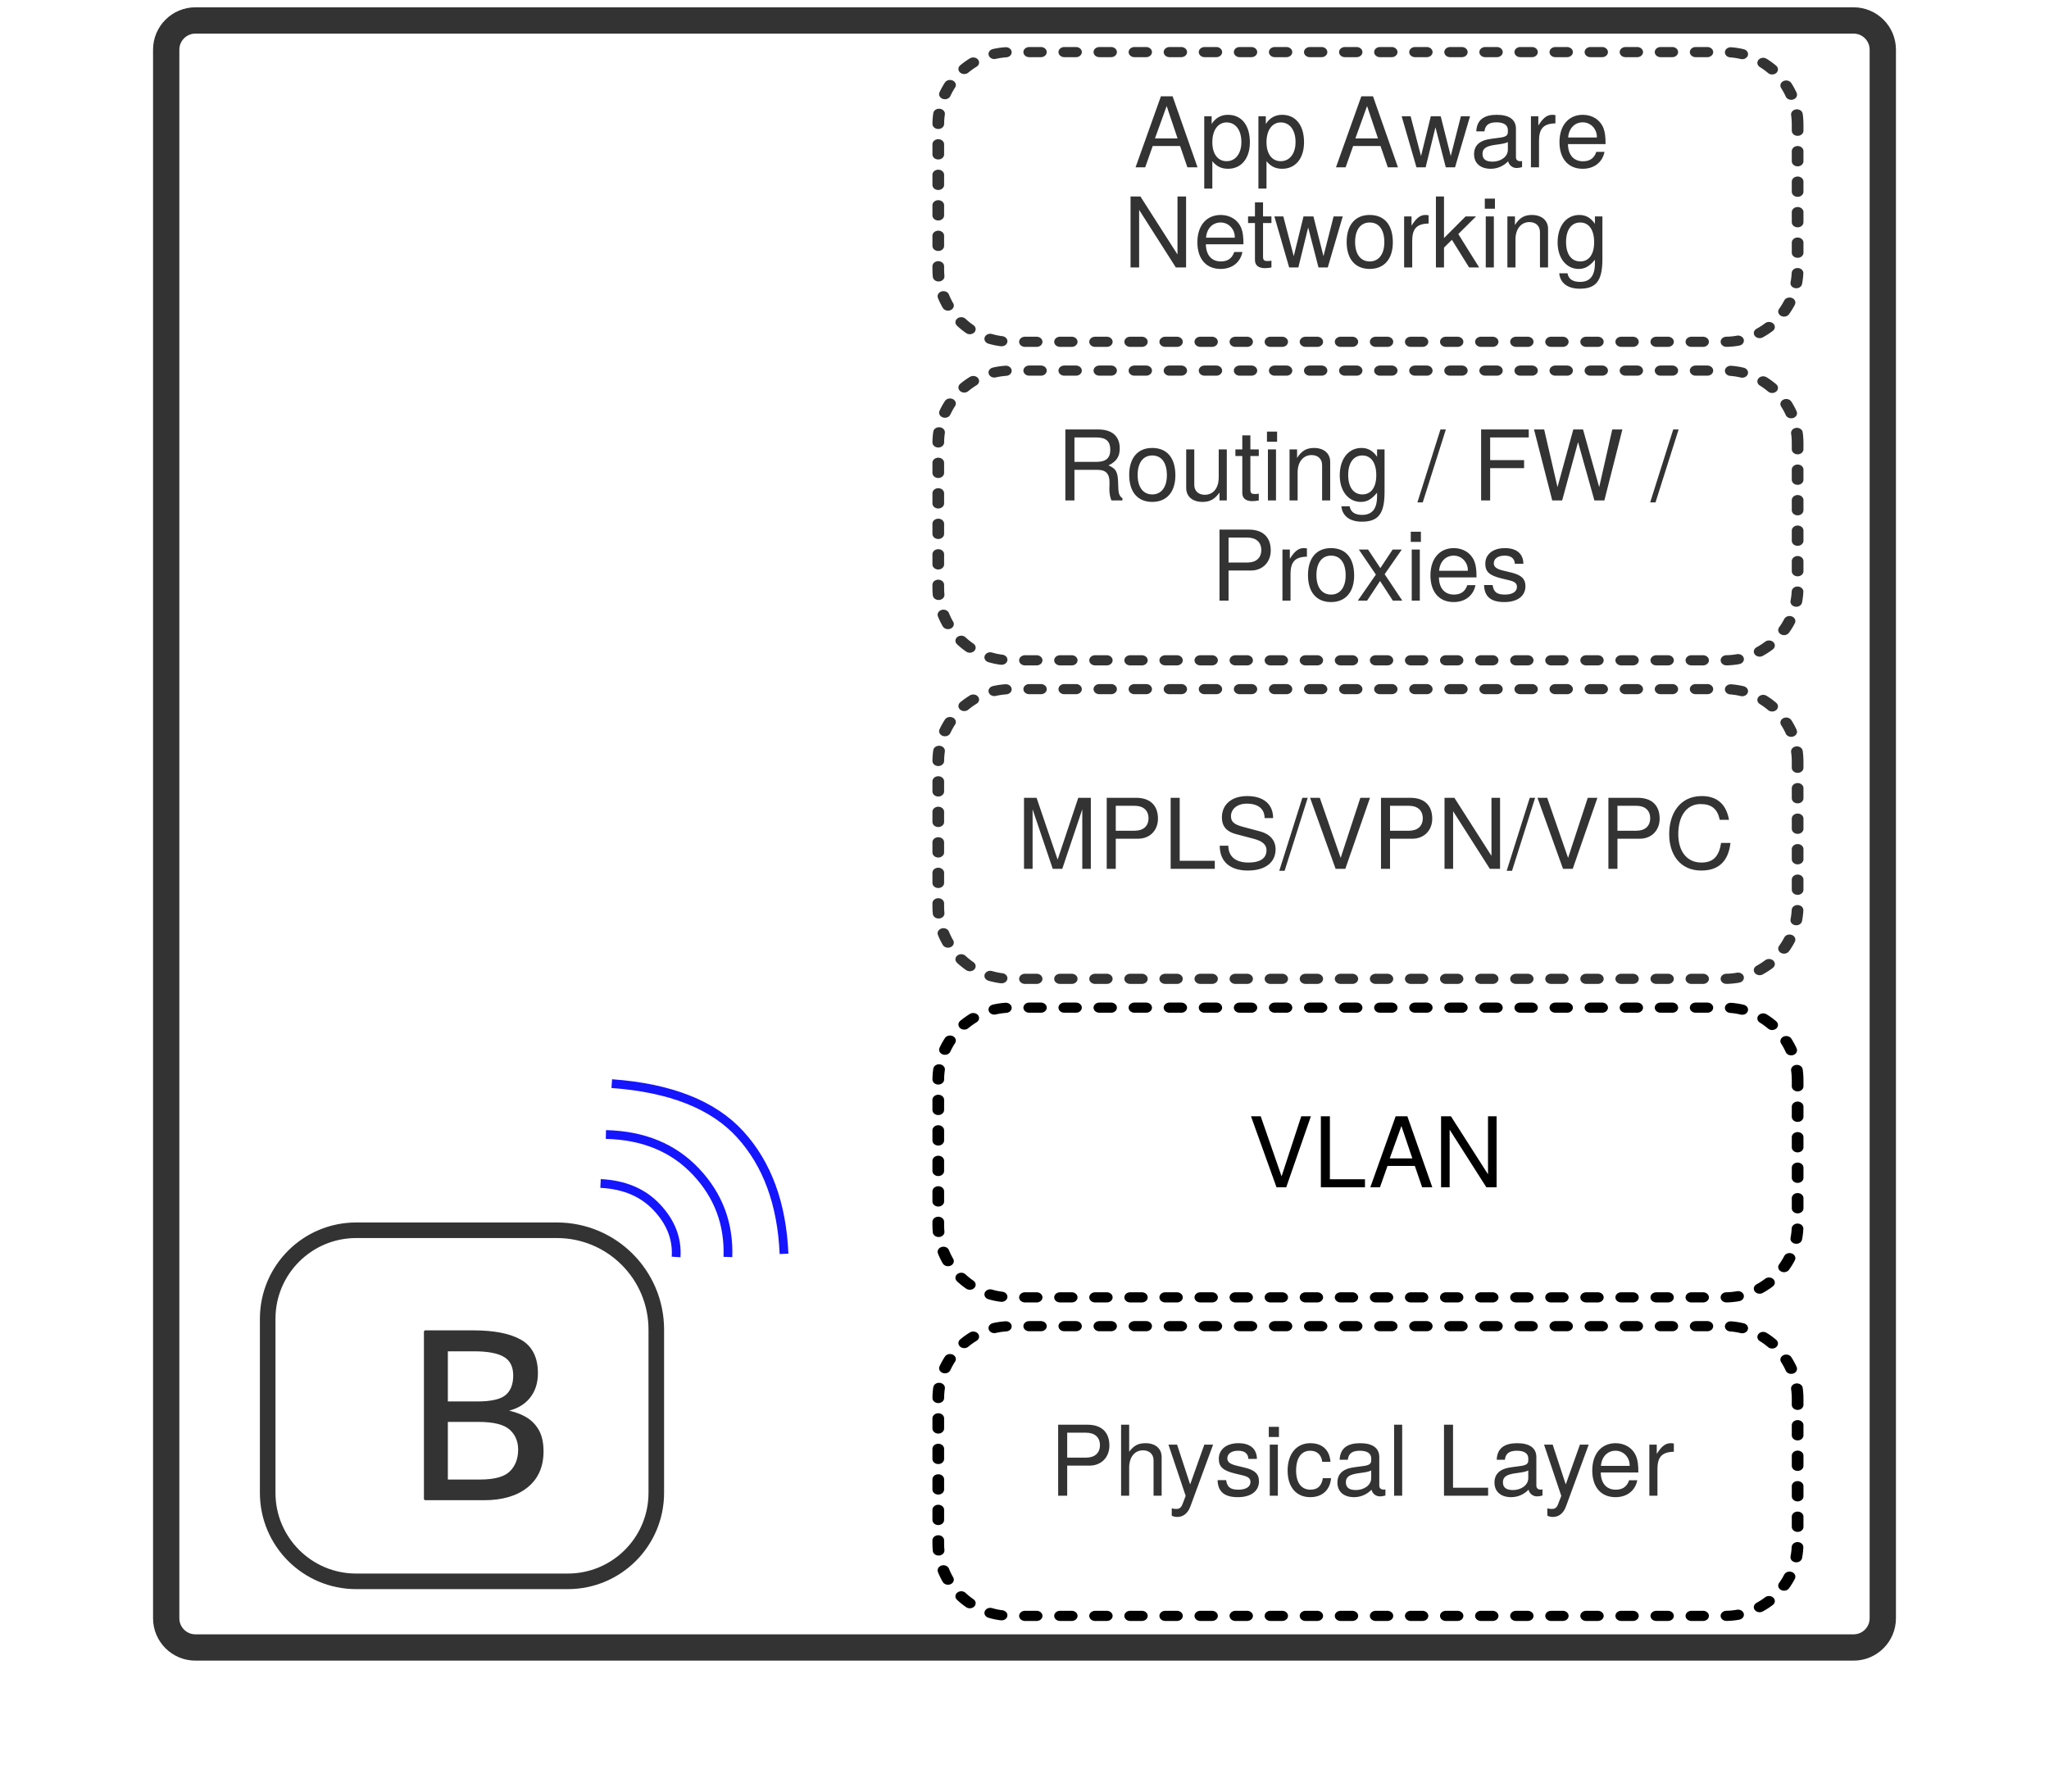
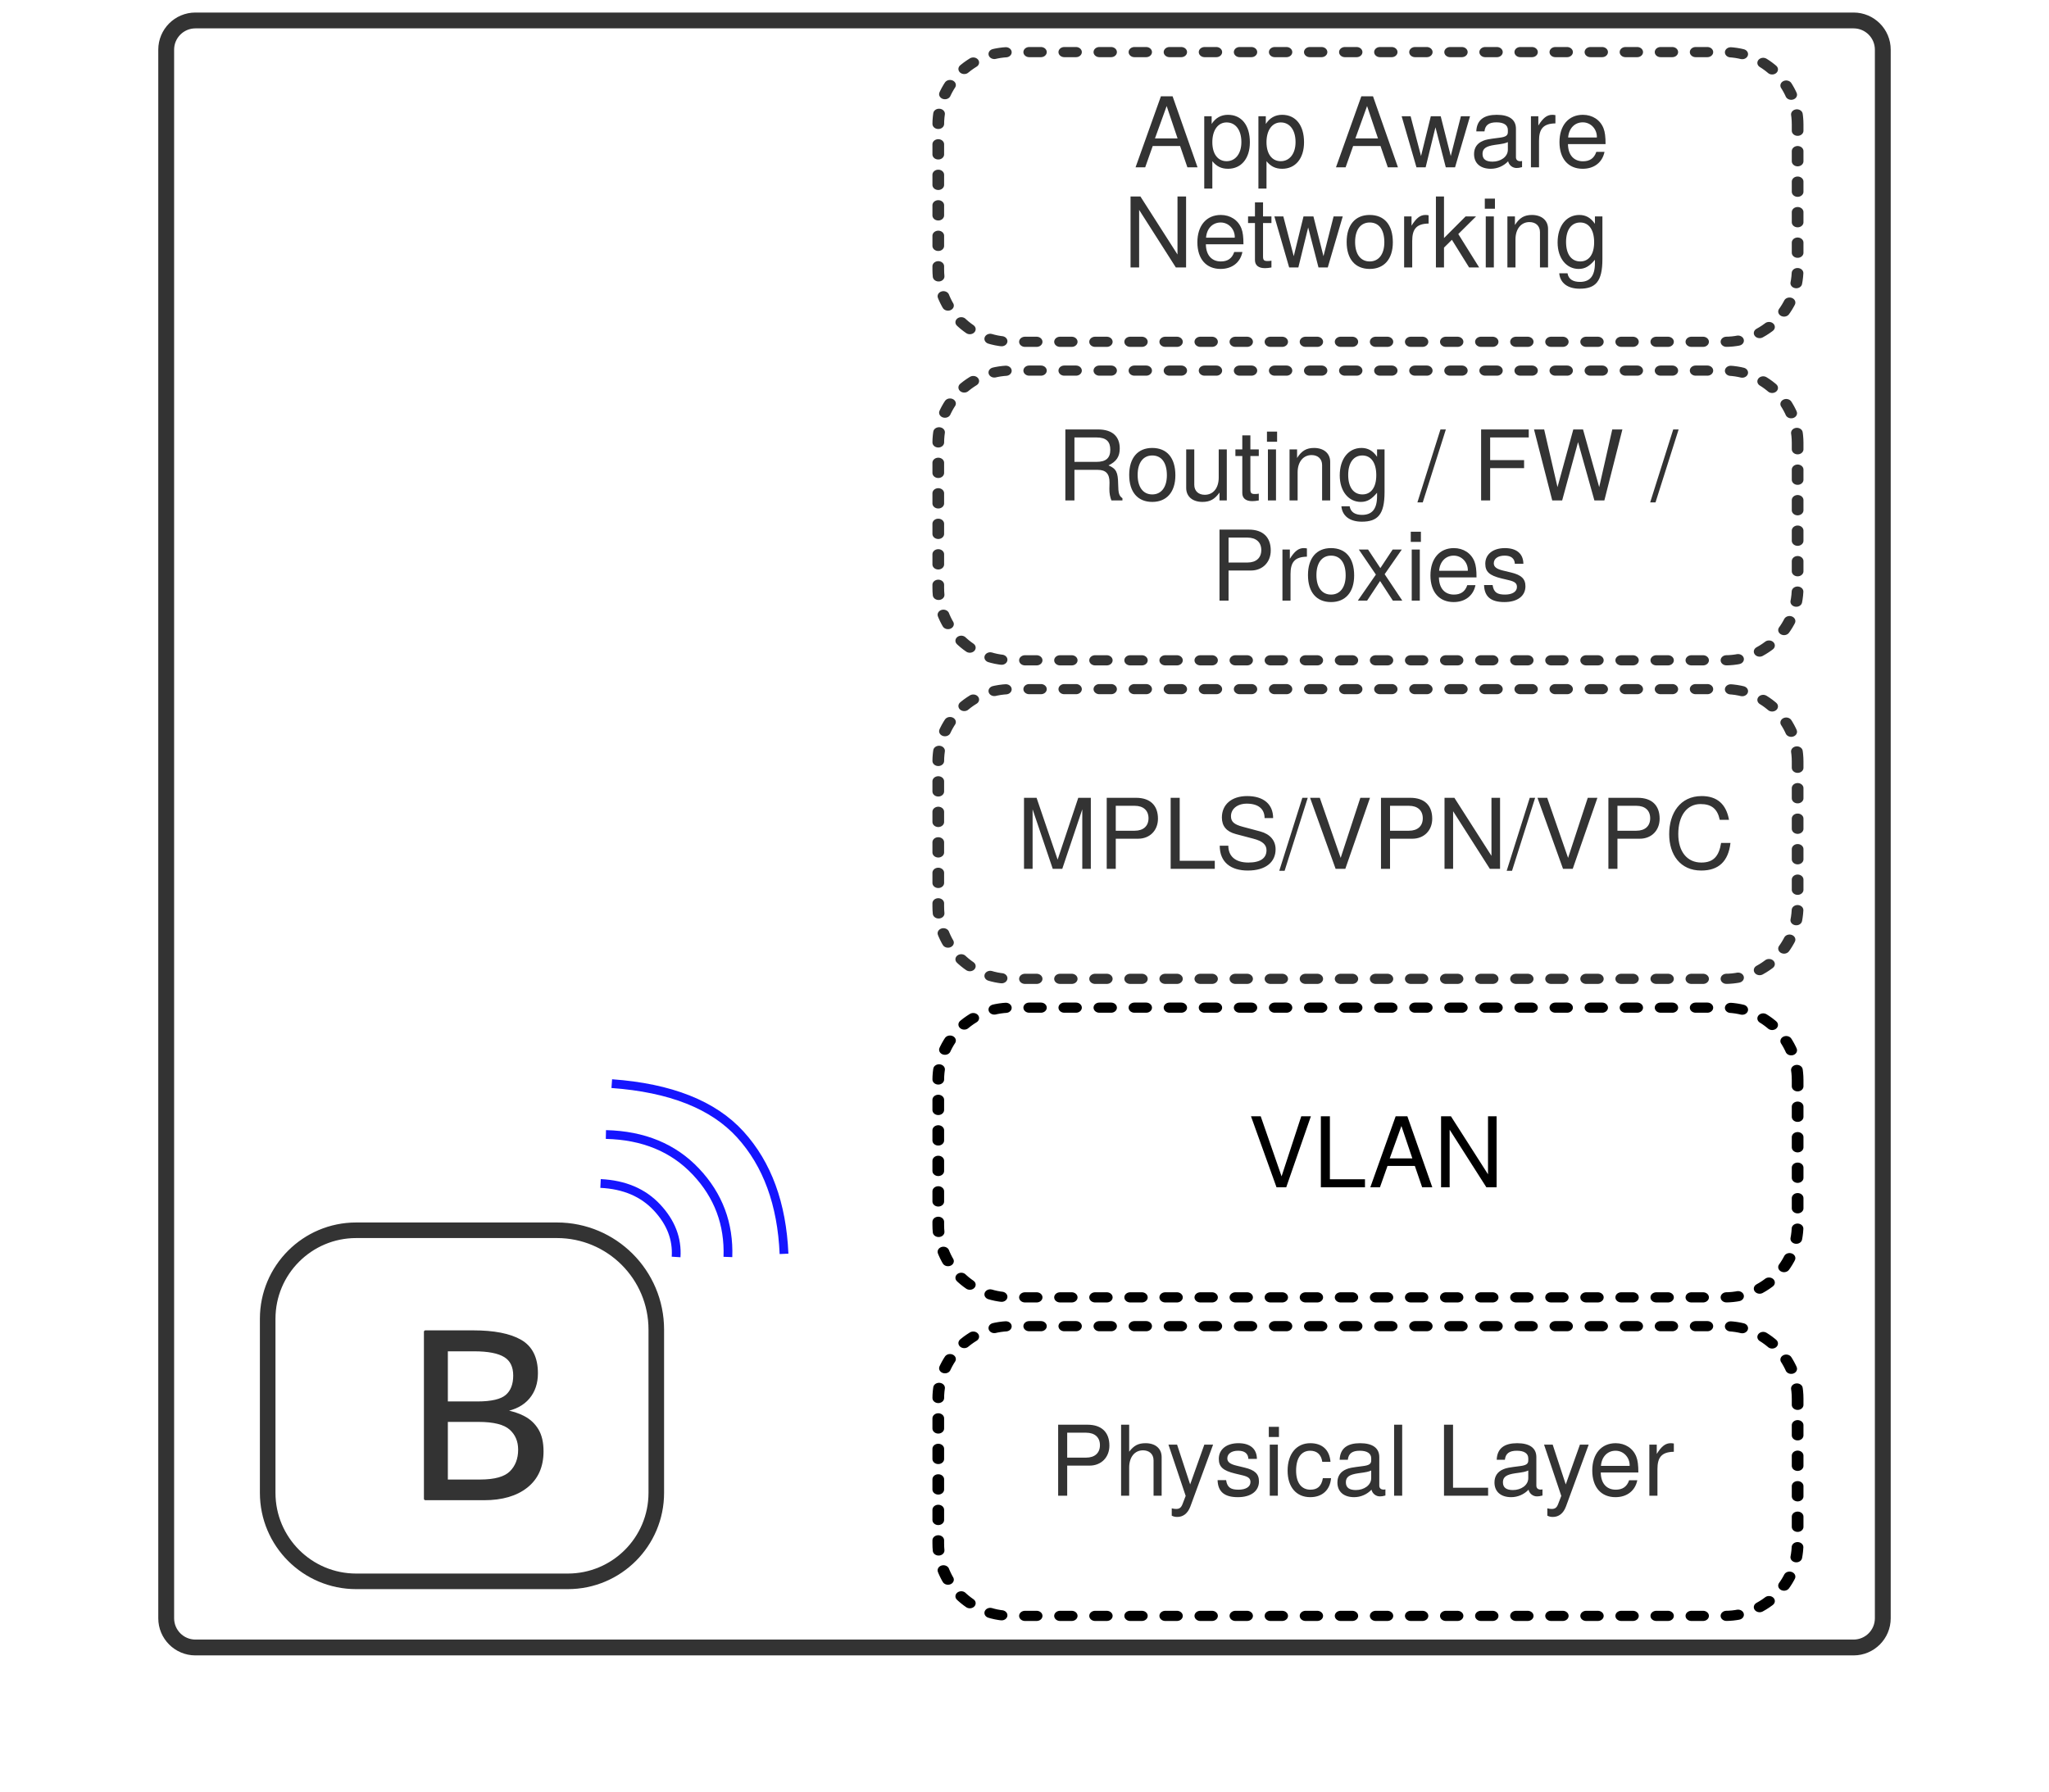
<svg xmlns="http://www.w3.org/2000/svg" width="100%" height="100%" viewBox="0 0 701 613" version="1.1" xml:space="preserve" style="fill-rule:evenodd;clip-rule:evenodd;">
-   <g transform="matrix(1,0,0,1,-6,-1372.19)">
-     <g id="Layes" transform="matrix(1.09531,0,0,0.902504,6,1372.19)">
+   <g transform="matrix(1,0,0,1,-6,-2046.24)">
+     <g id="Layes" transform="matrix(1.09531,0,0,0.902504,6,2046.24)">
      <rect x="0" y="0" width="640" height="679" style="fill:none;" />
      <clipPath id="_clip1">
        <rect x="0" y="0" width="640" height="679" />
      </clipPath>
      <g clip-path="url(#_clip1)">
        <g transform="matrix(1,0,0,1,0,-23.2797)">
          <g id="Big" transform="matrix(0.912981,0,0,1.10803,27.8459,-8.55398)">
-             <path d="M603.64,35.73C609.17,35.73 613.64,40.21 613.64,45.73C613.64,155.09 613.64,473.16 613.64,582.51C613.64,588.03 609.17,592.51 603.64,592.51C488.19,592.51 151.81,592.51 36.36,592.51C30.83,592.51 26.36,588.03 26.36,582.51C26.36,473.16 26.36,155.09 26.36,45.73C26.36,40.21 30.83,35.73 36.36,35.73C151.81,35.73 488.19,35.73 603.64,35.73Z" style="fill-opacity:0;fill-rule:nonzero;stroke:rgb(51,51,51);stroke-width:9px;" />
+             <path d="M603.64,35.73C609.17,35.73 613.64,40.21 613.64,45.73C613.64,155.09 613.64,473.16 613.64,582.51C613.64,588.03 609.17,592.51 603.64,592.51C488.19,592.51 151.81,592.51 36.36,592.51C30.83,592.51 26.36,588.03 26.36,582.51C26.36,473.16 26.36,155.09 26.36,45.73C26.36,40.21 30.83,35.73 36.36,35.73C151.81,35.73 488.19,35.73 603.64,35.73Z" style="fill-opacity:0;fill-rule:nonzero;stroke:rgb(51,51,51);stroke-width:5.42px;" />
          </g>
          <g id="B.-box" transform="matrix(0.912981,0,0,1.10803,-11.2752,37.2241)">
            <path id="B.-box1" d="M202.88,408.42C221.66,408.42 236.88,423.64 236.88,442.42C236.88,459.65 236.88,480.31 236.88,498.28C236.88,515 223.33,528.56 206.6,528.56C186.07,528.56 154.75,528.56 134.21,528.56C117.49,528.56 103.93,515 103.93,498.28C103.93,480.31 103.93,456.67 103.93,438.7C103.93,421.98 117.49,408.42 134.21,408.42C154.75,408.42 183.09,408.42 202.88,408.42Z" style="fill:rgb(255,0,68);fill-opacity:0;fill-rule:nonzero;" />
            <clipPath id="_clip2">
              <path id="B.-box2" d="M202.88,408.42C221.66,408.42 236.88,423.64 236.88,442.42C236.88,459.65 236.88,480.31 236.88,498.28C236.88,515 223.33,528.56 206.6,528.56C186.07,528.56 154.75,528.56 134.21,528.56C117.49,528.56 103.93,515 103.93,498.28C103.93,480.31 103.93,456.67 103.93,438.7C103.93,421.98 117.49,408.42 134.21,408.42C154.75,408.42 183.09,408.42 202.88,408.42Z" clip-rule="nonzero" />
            </clipPath>
            <g clip-path="url(#_clip2)">
              <g id="B" transform="matrix(1,0,0,1,150.117,500.297)">
                <text x="0px" y="0px" style="font-family:'Impact', sans-serif;font-stretch:condensed;font-size:80px;fill:none;">B</text>
                <text x="0px" y="0px" style="font-family:'Impact', sans-serif;font-stretch:condensed;font-size:80px;fill:rgb(51,51,51);stroke:rgb(51,51,51);stroke-width:1px;stroke-linejoin:round;stroke-miterlimit:1.414;">B</text>
              </g>
            </g>
            <path id="B.-box3" d="M202.88,408.42C221.66,408.42 236.88,423.64 236.88,442.42C236.88,459.65 236.88,480.31 236.88,498.28C236.88,515 223.33,528.56 206.6,528.56C186.07,528.56 154.75,528.56 134.21,528.56C117.49,528.56 103.93,515 103.93,498.28C103.93,480.31 103.93,456.67 103.93,438.7C103.93,421.98 117.49,408.42 134.21,408.42C154.75,408.42 183.09,408.42 202.88,408.42Z" style="fill:none;stroke:rgb(51,51,51);stroke-width:5.33px;" />
            <g id="signal" transform="matrix(1,0,0,1,-5,6)">
              <path id="a9y8nt61AR" d="M248.66,411.56C249.06,405.35 246.88,399.7 242.12,394.62C237.37,389.53 230.93,386.8 222.81,386.41" style="fill:rgb(255,0,68);fill-opacity:0;fill-rule:nonzero;stroke:rgb(21,21,255);stroke-width:3px;" />
              <path id="aOzkSv39b" d="M266.38,411.56C266.79,400.27 263.15,390.54 255.45,382.37C247.75,374.19 237.48,369.95 224.64,369.65" style="fill:rgb(255,0,68);fill-opacity:0;fill-rule:nonzero;stroke:rgb(21,21,255);stroke-width:3px;" />
              <path id="f2PRba2WIP" d="M285.58,410.49C284.84,393.42 279.85,379.8 270.63,369.65C261.4,359.49 246.74,353.69 226.65,352.24" style="fill:rgb(247,0,30);fill-opacity:0;fill-rule:nonzero;stroke:rgb(21,21,255);stroke-width:3px;" />
            </g>
          </g>
          <g>
            <g transform="matrix(1.09558,0,0,1.15632,-116.679,-755.072)">
              <path d="M619,1131.75C619,1118.64 609.745,1108 598.346,1108L394.654,1108C383.255,1108 374,1118.64 374,1131.75L374,1179.25C374,1192.36 383.255,1203 394.654,1203L598.346,1203C609.745,1203 619,1192.36 619,1179.25L619,1131.75Z" style="fill:none;stroke:black;stroke-width:3.33px;stroke-linecap:round;stroke-linejoin:round;stroke-miterlimit:1.5;stroke-dasharray:3.33,6.67,0,0;" />
            </g>
            <g transform="matrix(0.912981,0,0,1.10803,0.787527,-728.994)">
              <text x="358.121px" y="1190.77px" style="font-family:'HelveticaNeue', 'Helvetica Neue';font-size:33.333px;fill:none;">Physical Layer</text>
              <text x="358.121px" y="1190.77px" style="font-family:'HelveticaNeue', 'Helvetica Neue';font-size:33.333px;fill:rgb(51,51,51);">Physical Layer</text>
            </g>
          </g>
          <g>
            <g transform="matrix(0.912981,0,0,1.10803,30.2388,-710.144)">
              <text x="393.862px" y="1068.21px" style="font-family:'HelveticaNeue', 'Helvetica Neue';font-size:33.333px;fill:none;">VLAN</text>
              <text x="393.862px" y="1068.21px" style="font-family:'HelveticaNeue', 'Helvetica Neue';font-size:33.333px;">VLAN</text>
            </g>
            <g transform="matrix(1.09558,0,0,1.15632,-116.679,-875.847)">
              <path d="M619,1131.75C619,1118.64 609.745,1108 598.346,1108L394.654,1108C383.255,1108 374,1118.64 374,1131.75L374,1179.25C374,1192.36 383.255,1203 394.654,1203L598.346,1203C609.745,1203 619,1192.36 619,1179.25L619,1131.75Z" style="fill:none;stroke:black;stroke-width:3.33px;stroke-linecap:round;stroke-linejoin:round;stroke-miterlimit:1.5;stroke-dasharray:3.33,6.67,0,0;" />
            </g>
          </g>
          <g transform="matrix(1.09558,0,0,1.15632,-116.679,-996.622)">
            <path d="M619,1131.75C619,1118.64 609.745,1108 598.346,1108L394.654,1108C383.255,1108 374,1118.64 374,1131.75L374,1179.25C374,1192.36 383.255,1203 394.654,1203L598.346,1203C609.745,1203 619,1192.36 619,1179.25L619,1131.75Z" style="fill:none;" />
            <clipPath id="_clip3">
              <path d="M619,1131.75C619,1118.64 609.745,1108 598.346,1108L394.654,1108C383.255,1108 374,1118.64 374,1131.75L374,1179.25C374,1192.36 383.255,1203 394.654,1203L598.346,1203C609.745,1203 619,1192.36 619,1179.25L619,1131.75Z" />
            </clipPath>
            <g clip-path="url(#_clip3)">
              <g transform="matrix(0.833333,0,0,0.958241,41.2792,235.07)">
                <text x="426.098px" y="972.458px" style="font-family:'HelveticaNeue', 'Helvetica Neue';font-size:33.333px;fill:none;">MPLS/VPN/VPC</text>
                <text x="426.098px" y="972.458px" style="font-family:'HelveticaNeue', 'Helvetica Neue';font-size:33.333px;fill:rgb(51,51,51);">MPLS/VPN/VPC</text>
              </g>
            </g>
            <path d="M619,1131.75C619,1118.64 609.745,1108 598.346,1108L394.654,1108C383.255,1108 374,1118.64 374,1131.75L374,1179.25C374,1192.36 383.255,1203 394.654,1203L598.346,1203C609.745,1203 619,1192.36 619,1179.25L619,1131.75Z" style="fill:none;stroke:rgb(51,51,51);stroke-width:3.33px;stroke-linecap:round;stroke-linejoin:round;stroke-miterlimit:1.5;stroke-dasharray:3.33,6.67,0,0;" />
          </g>
          <g transform="matrix(1.09558,0,0,1.15632,-116.679,-1117.4)">
            <path d="M619,1131.75C619,1118.64 609.745,1108 598.346,1108L394.654,1108C383.255,1108 374,1118.64 374,1131.75L374,1179.25C374,1192.36 383.255,1203 394.654,1203L598.346,1203C609.745,1203 619,1192.36 619,1179.25L619,1131.75Z" style="fill:none;" />
            <clipPath id="_clip4">
              <path d="M619,1131.75C619,1118.64 609.745,1108 598.346,1108L394.654,1108C383.255,1108 374,1118.64 374,1131.75L374,1179.25C374,1192.36 383.255,1203 394.654,1203L598.346,1203C609.745,1203 619,1192.36 619,1179.25L619,1131.75Z" />
            </clipPath>
            <g clip-path="url(#_clip4)">
              <g transform="matrix(0.833333,0,0,0.958241,52.5709,218.732)">
                <text x="426.098px" y="972.458px" style="font-family:'HelveticaNeue', 'Helvetica Neue';font-size:33.333px;fill:none;">Routing / FW /</text>
                <text x="478.898px" y="1006.73px" style="font-family:'HelveticaNeue', 'Helvetica Neue';font-size:33.333px;fill:none;">Pr<tspan x="510.998px 530.132px " y="1006.73px 1006.73px ">ox</tspan>ies</text>
                <text x="426.098px" y="972.458px" style="font-family:'HelveticaNeue', 'Helvetica Neue';font-size:33.333px;fill:rgb(51,51,51);">Routing / FW /</text>
                <text x="478.898px" y="1006.73px" style="font-family:'HelveticaNeue', 'Helvetica Neue';font-size:33.333px;fill:rgb(51,51,51);">Pr<tspan x="510.998px 530.132px " y="1006.73px 1006.73px ">ox</tspan>ies</text>
              </g>
            </g>
            <path d="M619,1131.75C619,1118.64 609.745,1108 598.346,1108L394.654,1108C383.255,1108 374,1118.64 374,1131.75L374,1179.25C374,1192.36 383.255,1203 394.654,1203L598.346,1203C609.745,1203 619,1192.36 619,1179.25L619,1131.75Z" style="fill:none;stroke:rgb(51,51,51);stroke-width:3.33px;stroke-linecap:round;stroke-linejoin:round;stroke-miterlimit:1.5;stroke-dasharray:3.33,6.67,0,0;" />
          </g>
          <g>
            <g transform="matrix(1.09558,0,0,1.15632,-116.679,-1238.17)">
              <path d="M619,1131.75C619,1118.64 609.745,1108 598.346,1108L394.654,1108C383.255,1108 374,1118.64 374,1131.75L374,1179.25C374,1192.36 383.255,1203 394.654,1203L598.346,1203C609.745,1203 619,1192.36 619,1179.25L619,1131.75Z" style="fill:none;stroke:rgb(51,51,51);stroke-width:3.33px;stroke-linecap:round;stroke-linejoin:round;stroke-miterlimit:1.5;stroke-dasharray:3.33,6.67,0,0;" />
            </g>
            <g transform="matrix(0.912981,0,0,1.10803,-59.0836,-990.79)">
              <text x="452.648px" y="972.458px" style="font-family:'HelveticaNeue', 'Helvetica Neue';font-size:33.333px;fill:none;">App A<tspan x="544.048px 569.315px 587.215px 597.715px " y="972.458px 972.458px 972.458px 972.458px ">ware</tspan>
              </text>
              <text x="448.965px" y="1006.73px" style="font-family:'HelveticaNeue', 'Helvetica Neue';font-size:33.333px;fill:none;">Networking</text>
              <text x="452.648px" y="972.458px" style="font-family:'HelveticaNeue', 'Helvetica Neue';font-size:33.333px;fill:rgb(51,51,51);">App A<tspan x="544.048px 569.315px 587.215px 597.715px " y="972.458px 972.458px 972.458px 972.458px ">ware</tspan>
              </text>
              <text x="448.965px" y="1006.73px" style="font-family:'HelveticaNeue', 'Helvetica Neue';font-size:33.333px;fill:rgb(51,51,51);">Networking</text>
            </g>
          </g>
        </g>
      </g>
    </g>
  </g>
</svg>
